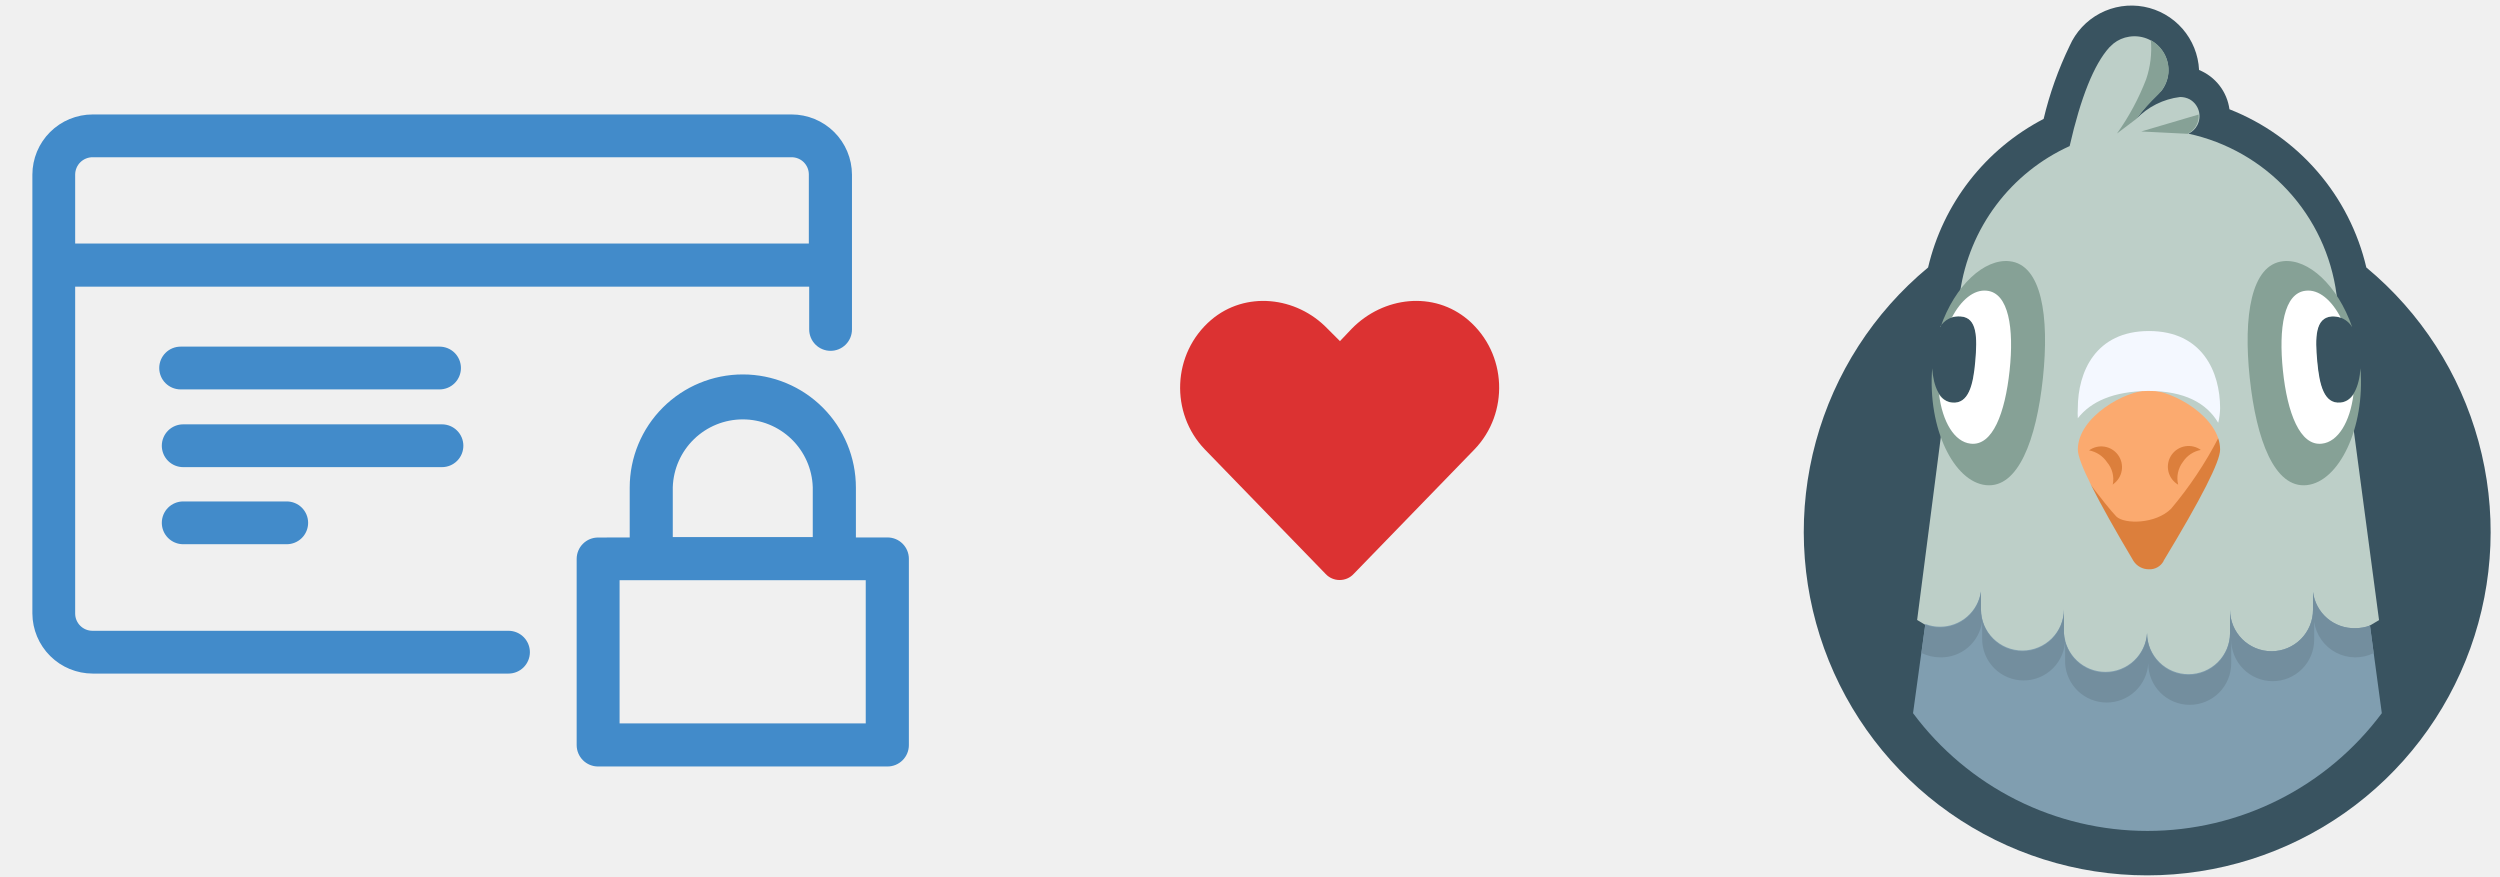
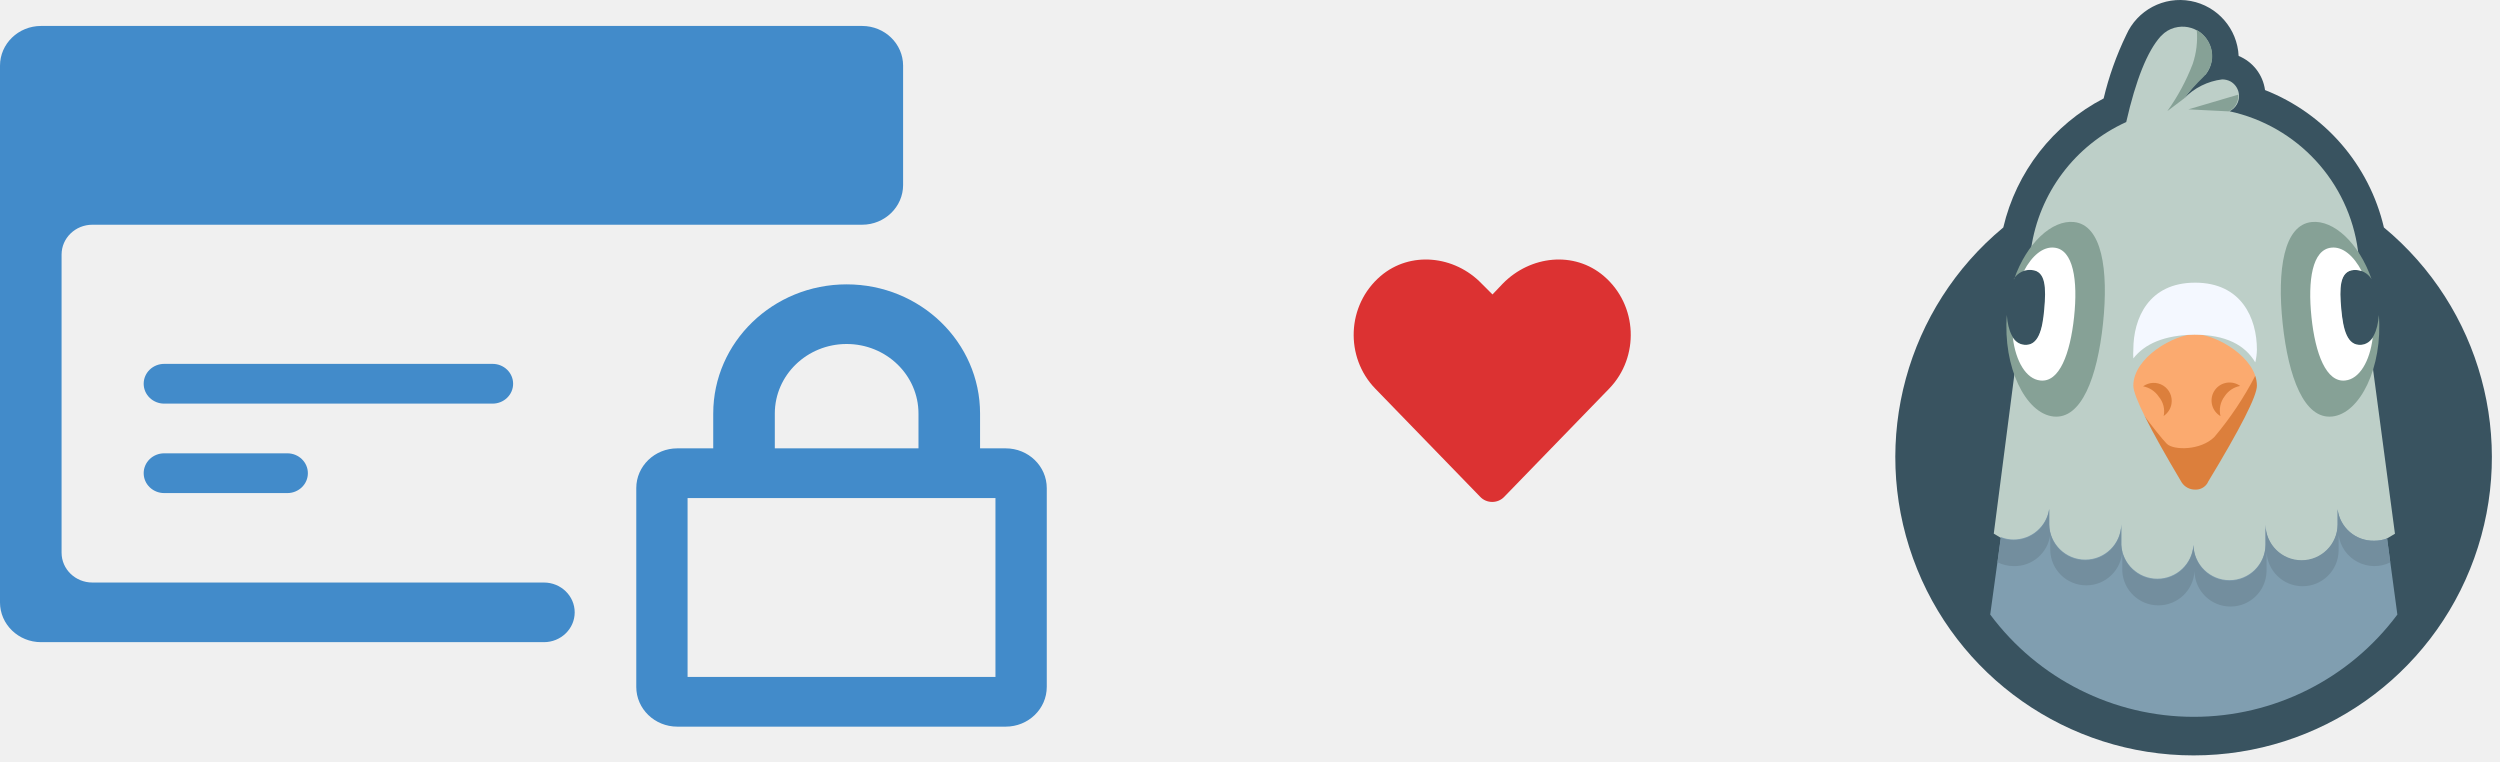
- <svg xmlns="http://www.w3.org/2000/svg" width="251" height="88" fill="none">
-   <path d="M147.406 32.125c-3.437-2.938-8.5-2.375-11.687.875l-1.188 1.25-1.25-1.25c-3.125-3.25-8.25-3.812-11.687-.875-3.938 3.375-4.125 9.375-.625 13l12.125 12.5c.75.812 2.062.812 2.812 0l12.125-12.5c3.5-3.625 3.313-9.625-.625-13z" fill="#DC3232" />
-   <g clip-path="url(#b)">
-     <path fill-rule="evenodd" clip-rule="evenodd" d="M63.223 53.959v-5.011c0-3.011 1.197-5.899 3.326-8.029 2.129-2.129 5.017-3.326 8.029-3.326 3.011 0 5.899 1.196 8.028 3.326 2.13 2.129 3.326 5.017 3.326 8.029v5.011h3.172c.569 0 1.115.226 1.518.629s.629.949.629 1.519v18.7c0 .57-.226 1.116-.629 1.519-.403.403-.949.629-1.518.629h-29.059c-.57 0-1.116-.226-1.519-.629-.403-.403-.629-.949-.629-1.519v-18.692c0-.57.226-1.116.629-1.519.403-.403.949-.629 1.519-.629l3.178-.007zm23.697 18.671v-14.376h-24.713v14.376h24.713zm-7.445-61.139c1.604 0 3.143.636 4.28 1.768 1.136 1.133 1.778 2.669 1.783 4.274v15.543c0 .57-.226 1.116-.629 1.519-.403.403-.949.629-1.518.629-.57 0-1.116-.226-1.519-.629-.403-.403-.629-.949-.629-1.519v-4.295h-73.696v32.825c.002.458.185.897.51 1.22.324.323.764.505 1.222.505h41.774c.569 0 1.116.226 1.518.629.403.403.63.949.63 1.519 0 .57-.227 1.116-.63 1.519-.402.403-.949.629-1.518.629h-41.745c-1.6-.002-3.134-.636-4.268-1.763-1.135-1.128-1.777-2.658-1.789-4.258v-44.072c.001-.794.159-1.581.463-2.314.305-.734.752-1.4 1.314-1.961.563-.561 1.23-1.006 1.964-1.309.735-.303 1.521-.459 2.316-.458h70.167zm-50.687 38.853c.569 0 1.116.226 1.519.629.402.403.629.949.629 1.519 0 .57-.227 1.116-.629 1.519-.403.403-.95.629-1.519.629h-10.395c-.57 0-1.116-.226-1.519-.629-.403-.403-.629-.949-.629-1.519 0-.57.226-1.116.629-1.519.403-.403.949-.629 1.519-.629h10.395zm52.813 3.579v-5.011c-.058-1.825-.824-3.555-2.136-4.826-1.311-1.27-3.065-1.98-4.891-1.98s-3.58.71-4.891 1.98c-1.312 1.27-2.077 3.001-2.136 4.826v5.011h14.054zm-37.228-11.319c.282 0 .562.056.822.163.261.108.498.266.697.466.199.2.358.436.466.697.107.261.163.54.163.822 0 .282-.056.561-.163.822-.108.261-.267.497-.466.697-.199.199-.436.358-.697.466-.26.108-.54.163-.822.163h-25.98c-.282 0-.562-.056-.822-.163-.261-.108-.497-.266-.697-.466-.199-.2-.357-.436-.465-.697-.108-.261-.164-.54-.164-.822 0-.282.056-.561.164-.822.108-.261.266-.497.465-.697.2-.199.436-.358.697-.466.26-.108.54-.163.822-.163h25.98zm-.243-7.803c.57 0 1.116.226 1.519.629.402.403.629.949.629 1.519 0 .57-.227 1.116-.629 1.519-.403.403-.949.629-1.519.629h-25.995c-.57 0-1.116-.226-1.519-.629-.402-.403-.629-.949-.629-1.519 0-.57.227-1.116.629-1.519.403-.403.949-.629 1.519-.629h25.995zm37.077-10.352v-6.916c.003-.229-.04-.456-.126-.668s-.213-.405-.374-.568c-.161-.163-.353-.291-.565-.379-.212-.088-.438-.132-.667-.131h-70.16c-.231-.003-.461.04-.675.127-.214.086-.41.215-.574.377-.165.163-.295.356-.384.569-.089.213-.135.442-.135.673v6.916h73.66z" fill="#428BCA" />
-   </g>
-   <path fill-rule="evenodd" clip-rule="evenodd" d="M205.181 11.939c-2.894 1.503-5.43 3.615-7.432 6.189-2.002 2.575-3.425 5.551-4.169 8.727-5.463 4.526-9.397 10.628-11.265 17.472-1.868 6.844-1.579 14.098.826 20.772 2.406 6.674 6.812 12.444 12.617 16.522 5.805 4.078 12.727 6.266 19.822 6.266 7.094 0 14.016-2.188 19.821-6.266 5.805-4.078 10.211-9.848 12.617-16.522 2.406-6.674 2.694-13.928.826-20.772-1.868-6.844-5.802-12.945-11.264-17.472-.834-3.562-2.52-6.869-4.914-9.635-2.394-2.767-5.423-4.911-8.829-6.249-.117-.868-.461-1.689-.997-2.381-.535-.693-1.244-1.232-2.054-1.564-.073-1.528-.66-2.987-1.665-4.14-1.005-1.153-2.371-1.933-3.875-2.213-1.504-.28-3.058-.044-4.411.67-1.353.714-2.426 1.863-3.044 3.263-1.134 2.342-2.01 4.801-2.611 7.333z" fill="#395360" />
-   <path d="M207.147 38.133h17.6v20.533h-17.6V38.133z" fill="#FBAA6F" />
-   <path fill-rule="evenodd" clip-rule="evenodd" d="m218.689 48.664-.176-.117c-.447-.325-.747-.814-.834-1.36-.087-.546.047-1.104.372-1.551.325-.447.814-.747 1.36-.834.546-.087 1.104.047 1.551.372-.363.068-.708.207-1.016.412-.307.204-.571.468-.773.776-.248.323-.421.698-.505 1.096-.084.399-.077.811.021 1.206zm-6.571 0c.084-.395.076-.804-.023-1.196-.099-.392-.287-.755-.549-1.063-.207-.307-.473-.571-.783-.775-.31-.204-.657-.344-1.021-.413.447-.325 1.005-.459 1.551-.372.546.087 1.035.387 1.36.834.325.447.459 1.005.372 1.551-.087.546-.387 1.035-.834 1.36-.023.026-.047.05-.073.073zM222.708 44h.777l-1.569 7.069-3.139 9.431h-6.292l-4.708-7.861 1.569-4.708c1.569 2.097 2.625 3.403 3.139 3.931.792.777 3.931.777 5.5-.792 1.831-2.174 3.415-4.545 4.723-7.069z" fill="#DC7F3C" />
-   <path fill-rule="evenodd" clip-rule="evenodd" d="M195.032 42.533h7.715v-13.2h-5.955c.453-3.172 1.699-6.179 3.622-8.742 1.923-2.563 4.46-4.601 7.378-5.924 1.115-4.889 2.439-8.189 3.975-9.9l.264-.249.161-.147c.457-.366 1.004-.604 1.584-.689.682-.108 1.382-.005 2.005.294.623.299 1.14.781 1.482 1.381.342.6.494 1.291.434 1.979-.06.688-.327 1.342-.768 1.875h-.088c-.128.16-.276.303-.44.425-.692.723-1.334 1.492-1.921 2.303 1.17-1.218 2.724-1.995 4.4-2.2.337-.002.669.078.968.235.443.253.77.669.91 1.16.14.491.082 1.017-.162 1.465-.196.362-.505.651-.88.821 3.839.83 7.327 2.825 9.989 5.713 2.662 2.888 4.367 6.527 4.883 10.42l.176 1.276h-5.617v11.733h7.084l2.625 19.697c-6.189 3.843-13.938 5.764-23.247 5.764s-17.018-1.926-23.129-5.779l2.552-19.712zm22.191 13.772c3.784-6.248 5.676-9.968 5.676-11.161 0-3.271-4.767-5.955-7.143-5.955-2.376 0-7.143 2.669-7.143 5.955 0 1.193 1.863 4.918 5.588 11.176.167.26.397.473.669.619.272.146.577.221.886.217.297.015.592-.055.851-.2.259-.145.473-.36.615-.621v-.029z" fill="#BDCFC8" />
-   <path fill-rule="evenodd" clip-rule="evenodd" d="M239.135 71.603c-2.73 3.668-6.279 6.648-10.365 8.7-4.086 2.053-8.595 3.122-13.168 3.122-4.572 0-9.082-1.069-13.168-3.122-4.086-2.053-7.635-5.032-10.365-8.7l1.232-8.961c.467.186.965.28 1.467.279 1.001.003 1.97-.356 2.727-1.011.757-.655 1.252-1.562 1.394-2.553v1.789c0 1.105.439 2.164 1.22 2.945.781.781 1.841 1.22 2.945 1.22s2.164-.439 2.945-1.22c.781-.781 1.22-1.841 1.22-2.945v2.376c.063 1.064.53 2.063 1.306 2.795.776.731 1.801 1.138 2.867 1.138 1.066 0 2.091-.407 2.867-1.138.776-.731 1.243-1.731 1.306-2.795 0 1.105.439 2.164 1.22 2.945.781.781 1.841 1.22 2.945 1.22s2.164-.439 2.945-1.22c.781-.781 1.22-1.841 1.22-2.945v-2.303c0 .547.108 1.089.317 1.594.209.505.516.965.903 1.351.387.387.846.694 1.351.903.505.209 1.047.317 1.594.317.547 0 1.089-.108 1.594-.317.505-.209.965-.516 1.351-.903.387-.387.694-.846.903-1.351.209-.505.317-1.047.317-1.594v-1.789c.131 1.026.639 1.967 1.425 2.639.786.672 1.794 1.028 2.829.998.501-0.0.997-.089 1.467-.264l1.188 8.8z" fill="#809EB0" />
-   <path fill-rule="evenodd" clip-rule="evenodd" d="m192.92 65.487.381-2.772c.467.186.965.28 1.467.279 1.001.003 1.97-.356 2.727-1.011.757-.655 1.252-1.562 1.394-2.553v1.789c0 1.105.439 2.164 1.22 2.945.781.781 1.841 1.22 2.945 1.22s2.164-.439 2.945-1.22c.781-.781 1.22-1.841 1.22-2.945v2.376c.063 1.064.53 2.063 1.306 2.794.776.731 1.801 1.138 2.867 1.138 1.066 0 2.091-.407 2.867-1.138.776-.731 1.243-1.73 1.306-2.794 0 1.105.439 2.164 1.22 2.945.781.781 1.841 1.22 2.945 1.22s2.164-.439 2.945-1.22c.781-.781 1.22-1.841 1.22-2.945v-2.376c0 1.105.439 2.164 1.22 2.945.781.781 1.841 1.22 2.945 1.22s2.164-.439 2.945-1.22c.781-.781 1.22-1.841 1.22-2.945v-1.789c.131 1.026.639 1.967 1.425 2.639.786.672 1.794 1.028 2.829.998.501-0.0.997-.089 1.467-.264l.367 2.772c-.59.288-1.24.434-1.897.424-.657-.01-1.302-.174-1.883-.48-.582-.306-1.083-.744-1.463-1.28-.38-.536-.629-1.153-.726-1.803v1.789c0 1.105-.439 2.164-1.22 2.945-.781.781-1.841 1.22-2.945 1.22-1.105 0-2.164-.439-2.945-1.22-.781-.781-1.22-1.841-1.22-2.945v2.376c0 1.105-.439 2.164-1.22 2.945-.781.781-1.841 1.22-2.945 1.22s-2.164-.439-2.945-1.22c-.781-.781-1.22-1.841-1.22-2.945-.063 1.064-.53 2.063-1.306 2.795-.776.731-1.801 1.138-2.867 1.138-1.066 0-2.091-.407-2.867-1.138-.776-.731-1.243-1.731-1.306-2.795V64.152c0 1.105-.439 2.164-1.22 2.945-.781.781-1.841 1.22-2.945 1.22s-2.164-.439-2.945-1.22c-.781-.781-1.22-1.841-1.22-2.945v-1.789c-.127 1.02-.627 1.956-1.405 2.628-.778.672-1.777 1.032-2.804 1.009-.651-.001-1.294-.152-1.877-.44v-.073z" fill="#738E9E" />
-   <path fill-rule="evenodd" clip-rule="evenodd" d="M236.157 32.839c-1.467-4.209-4.4-6.879-6.923-6.615-3.227.337-4.019 5.515-3.359 11.733.66 6.219 2.493 11.088 5.72 10.751 3.227-.337 5.867-5.705 5.397-11.733-.117 1.804-.763 3.344-2.039 3.447-1.643.147-2.112-1.745-2.332-4.136-.22-2.391-.205-4.4 1.467-4.517.41-.031.821.052 1.186.242.365.189.671.476.882.829z" fill="#86A196" />
-   <path fill-rule="evenodd" clip-rule="evenodd" d="M235.013 31.9c-.924-1.775-2.2-2.86-3.505-2.713-2.215.22-2.743 3.769-2.303 8.023.44 4.253 1.716 7.597 3.916 7.333 1.628-.176 2.831-2.2 3.168-4.957-.136.233-.325.43-.552.575-.227.145-.485.235-.753.261-1.643.147-2.112-1.745-2.332-4.136-.22-2.391-.205-4.4 1.467-4.517.304-.014.608.031.895.132z" fill="#fff" />
-   <path fill-rule="evenodd" clip-rule="evenodd" d="M194.827 32.839c1.467-4.209 4.4-6.879 6.923-6.615 3.227.337 4.019 5.515 3.359 11.733-.66 6.219-2.493 11.088-5.72 10.751-3.227-.337-5.867-5.705-5.397-11.733.117 1.804.748 3.344 2.039 3.447 1.643.147 2.112-1.745 2.317-4.136.205-2.391.22-4.4-1.467-4.517-.412-.04-.827.037-1.198.221-.371.184-.682.468-.9.821l.044.029z" fill="#86A196" />
-   <path fill-rule="evenodd" clip-rule="evenodd" d="M195.956 31.9c.924-1.775 2.215-2.86 3.52-2.713 2.2.22 2.743 3.769 2.288 8.023-.455 4.253-1.701 7.597-3.916 7.333-1.628-.176-2.831-2.2-3.168-4.957.139.233.331.43.56.576.229.145.489.234.76.261 1.628.147 2.112-1.745 2.317-4.136.205-2.391.205-4.4-1.467-4.517-.317-.027-.635.008-.939.103l.044.029z" fill="#fff" />
-   <path fill-rule="evenodd" clip-rule="evenodd" d="M208.613 41.991c-.022-.337-.022-.675 0-1.012 0-3.623 1.775-7.744 7.143-7.744 5.368 0 7.143 4.121 7.143 7.744-.007.495-.071.987-.191 1.467-1.173-1.98-3.373-3.197-7.04-3.197-3.476.044-5.735 1.056-7.055 2.743z" fill="#F4F8FF" />
-   <path fill-rule="evenodd" clip-rule="evenodd" d="m219.643 13.435-4.664-.235 5.764-1.701c.032.396-.056.792-.252 1.137-.196.345-.492.624-.848.799zm-5.163-1.496-1.936 1.467c1.204-1.688 2.189-3.521 2.933-5.456.425-1.259.585-2.592.469-3.916.581.322 1.058.804 1.373 1.389.315.585.454 1.249.402 1.911-.091.846-.481 1.631-1.1 2.215-.771.744-1.487 1.543-2.141 2.391z" fill="#86A196" />
+ <svg xmlns="http://www.w3.org/2000/svg" width="289" height="88" fill="none">
+   <path d="M185.406 31.914c-3.437-2.938-8.5-2.375-11.687.875l-1.188 1.25-1.25-1.25c-3.125-3.25-8.25-3.813-11.687-.875-3.938 3.375-4.125 9.375-.625 13l12.125 12.5c.75.813 2.062.813 2.812 0l12.125-12.5c3.5-3.625 3.313-9.625-.625-13Z" fill="#DC3232" />
+   <path fill-rule="evenodd" clip-rule="evenodd" d="M243.181 11.38a22.64 22.64 0 0 0-11.601 14.916 34.48 34.48 0 1 0 44 0 22.598 22.598 0 0 0-13.743-15.884 4.986 4.986 0 0 0-3.05-3.945 6.794 6.794 0 0 0-5.54-6.352 6.79 6.79 0 0 0-7.455 3.932 35.806 35.806 0 0 0-2.611 7.333Z" fill="#395360" />
+   <path d="M245.147 37.575h17.6v20.533h-17.6V37.575Z" fill="#FBAA6F" />
+   <path fill-rule="evenodd" clip-rule="evenodd" d="m256.689 48.106-.176-.118a2.087 2.087 0 0 1-.462-2.911 2.085 2.085 0 0 1 2.912-.462 2.74 2.74 0 0 0-1.79 1.188 2.72 2.72 0 0 0-.484 2.303Zm-6.57 0a2.64 2.64 0 0 0-.572-2.259 2.81 2.81 0 0 0-1.804-1.188 2.083 2.083 0 0 1 3.283 2.013 2.087 2.087 0 0 1-.834 1.36.842.842 0 0 1-.073.074Zm10.589-4.664h.777l-1.569 7.069-3.139 9.43h-6.292l-4.708-7.86 1.57-4.709c1.569 2.098 2.625 3.403 3.138 3.931.792.777 3.931.777 5.5-.792a38.36 38.36 0 0 0 4.723-7.07Z" fill="#DC7F3C" />
+   <path fill-rule="evenodd" clip-rule="evenodd" d="M233.032 41.975h7.715v-13.2h-5.955a19.068 19.068 0 0 1 11-14.667c1.115-4.889 2.439-8.189 3.975-9.9l.264-.249.161-.147a3.298 3.298 0 0 1 1.584-.689 3.405 3.405 0 0 1 3.921 3.654 3.401 3.401 0 0 1-.768 1.875h-.088c-.128.16-.276.303-.44.426a21.968 21.968 0 0 0-1.921 2.302 7.335 7.335 0 0 1 4.4-2.2c.337-.002.669.079.968.235a1.953 1.953 0 0 1 .748 2.625 1.89 1.89 0 0 1-.88.822 19.064 19.064 0 0 1 14.872 16.133l.176 1.276h-5.617v11.733h7.084l2.625 19.698c-6.189 3.842-13.938 5.764-23.247 5.764-9.308 0-17.018-1.926-23.129-5.779l2.552-19.712Zm22.191 13.772c3.784-6.248 5.676-9.968 5.676-11.161 0-3.271-4.767-5.955-7.143-5.955-2.376 0-7.143 2.67-7.143 5.955 0 1.193 1.863 4.918 5.588 11.176a1.82 1.82 0 0 0 1.555.836 1.582 1.582 0 0 0 1.467-.822v-.029Z" fill="#BDCFC8" />
+   <path fill-rule="evenodd" clip-rule="evenodd" d="M277.135 71.044a29.343 29.343 0 0 1-23.533 11.822 29.336 29.336 0 0 1-23.533-11.822l1.232-8.961c.467.186.965.28 1.467.279a4.15 4.15 0 0 0 4.121-3.564v1.789a4.166 4.166 0 0 0 8.331 0v2.376a4.178 4.178 0 0 0 4.173 3.932 4.182 4.182 0 0 0 4.172-3.932 4.166 4.166 0 0 0 8.331 0V60.66a4.172 4.172 0 0 0 1.22 2.946 4.17 4.17 0 0 0 4.539.903 4.163 4.163 0 0 0 2.572-3.849v-1.789a4.162 4.162 0 0 0 4.253 3.637c.501 0 .997-.09 1.467-.264l1.188 8.8Z" fill="#809EB0" />
+   <path fill-rule="evenodd" clip-rule="evenodd" d="m230.92 64.928.381-2.772c.467.186.965.28 1.467.279a4.15 4.15 0 0 0 4.121-3.564v1.79a4.166 4.166 0 0 0 8.331 0v2.375a4.178 4.178 0 0 0 4.173 3.933 4.178 4.178 0 0 0 4.172-3.933 4.166 4.166 0 0 0 8.331 0V60.66a4.166 4.166 0 0 0 8.331 0v-1.789a4.162 4.162 0 0 0 4.253 3.637c.501 0 .997-.09 1.467-.264l.366 2.772a4.18 4.18 0 0 1-5.969-3.138v1.789a4.166 4.166 0 0 1-8.331 0v2.376a4.166 4.166 0 0 1-8.33 0 4.18 4.18 0 0 1-8.346 0v-2.45a4.166 4.166 0 0 1-8.33 0v-1.789a4.15 4.15 0 0 1-4.21 3.638 4.254 4.254 0 0 1-1.877-.44v-.074Z" fill="#738E9E" />
+   <path fill-rule="evenodd" clip-rule="evenodd" d="M274.157 32.28c-1.466-4.209-4.4-6.878-6.922-6.614-3.227.337-4.019 5.514-3.359 11.733.66 6.219 2.493 11.088 5.72 10.75 3.227-.337 5.867-5.705 5.397-11.733-.117 1.804-.762 3.344-2.038 3.447-1.643.147-2.112-1.745-2.332-4.136-.22-2.39-.206-4.4 1.466-4.517a2.214 2.214 0 0 1 2.068 1.07Z" fill="#86A196" />
+   <path fill-rule="evenodd" clip-rule="evenodd" d="M273.013 31.342c-.924-1.775-2.2-2.86-3.505-2.714-2.215.22-2.743 3.77-2.303 8.023.44 4.253 1.716 7.597 3.916 7.333 1.628-.176 2.831-2.2 3.168-4.957a1.702 1.702 0 0 1-1.305.836c-1.643.147-2.112-1.745-2.332-4.136-.22-2.39-.205-4.4 1.467-4.517.304-.014.607.03.894.132Z" fill="#fff" />
+   <path fill-rule="evenodd" clip-rule="evenodd" d="M232.827 32.28c1.466-4.209 4.4-6.878 6.922-6.614 3.227.337 4.019 5.514 3.359 11.733-.66 6.219-2.493 11.088-5.72 10.75-3.227-.337-5.867-5.705-5.397-11.733.117 1.804.748 3.344 2.038 3.447 1.643.147 2.112-1.745 2.318-4.136.205-2.39.22-4.4-1.467-4.517a2.218 2.218 0 0 0-2.097 1.041l.044.03Z" fill="#86A196" />
+   <path fill-rule="evenodd" clip-rule="evenodd" d="M233.956 31.342c.924-1.775 2.215-2.86 3.52-2.714 2.2.22 2.743 3.77 2.288 8.023-.455 4.253-1.701 7.597-3.916 7.333-1.628-.176-2.831-2.2-3.168-4.957a1.733 1.733 0 0 0 1.32.836c1.628.147 2.112-1.745 2.317-4.136.206-2.39.206-4.4-1.466-4.517a2.463 2.463 0 0 0-.939.102l.044.03Z" fill="#fff" />
+   <path fill-rule="evenodd" clip-rule="evenodd" d="M246.613 41.432a7.767 7.767 0 0 1 0-1.012c0-3.622 1.775-7.744 7.143-7.744s7.143 4.122 7.143 7.744a6.533 6.533 0 0 1-.191 1.467c-1.173-1.98-3.373-3.197-7.04-3.197-3.476.044-5.735 1.056-7.055 2.742Z" fill="#F4F8FF" />
+   <path fill-rule="evenodd" clip-rule="evenodd" d="m257.643 12.876-4.664-.234 5.764-1.702a1.98 1.98 0 0 1-1.1 1.936Zm-5.163-1.496-1.936 1.467a24.587 24.587 0 0 0 2.933-5.456 9.636 9.636 0 0 0 .47-3.916 3.464 3.464 0 0 1 1.774 3.3 3.562 3.562 0 0 1-1.1 2.215 22.037 22.037 0 0 0-2.141 2.39Z" fill="#86A196" />
+   <path fill-rule="evenodd" clip-rule="evenodd" d="M4.745 3C2.125 3 0 5.058 0 7.596v62.042c0 2.538 2.125 4.596 4.745 4.596h58.13c1.967 0 3.56-1.543 3.56-3.447 0-1.903-1.594-3.447-3.56-3.447H10.678c-1.966 0-3.559-1.543-3.559-3.446V29.426c0-1.904 1.593-3.447 3.559-3.447h88.975c2.621 0 4.746-2.058 4.746-4.596V7.596c0-2.538-2.125-4.596-4.746-4.596H4.745Zm111.516 48.83h-2.966v-4.021c0-8.25-6.905-14.937-15.422-14.937-8.518 0-15.423 6.687-15.423 14.936v4.022h-4.152c-2.62 0-4.745 2.057-4.745 4.595v22.98c0 2.537 2.124 4.595 4.745 4.595h37.963c2.621 0 4.745-2.058 4.745-4.596V56.426c0-2.539-2.124-4.596-4.745-4.596Zm-10.084-4.021v4.02H89.568v-4.02c0-4.442 3.718-8.043 8.305-8.043 4.586 0 8.304 3.6 8.304 8.042Zm-89.568-3.447c0-1.27 1.062-2.298 2.373-2.298h37.962c1.31 0 2.373 1.029 2.373 2.298 0 1.269-1.062 2.297-2.373 2.297H18.982c-1.31 0-2.373-1.028-2.373-2.297Zm0 10.34c0-1.269 1.062-2.298 2.373-2.298h14.236c1.31 0 2.372 1.029 2.372 2.298S34.528 57 33.218 57H18.982c-1.31 0-2.373-1.029-2.373-2.298Zm62.875 23.553v-20.68h35.591v20.68h-35.59Z" fill="#428BCA" />
</svg>
